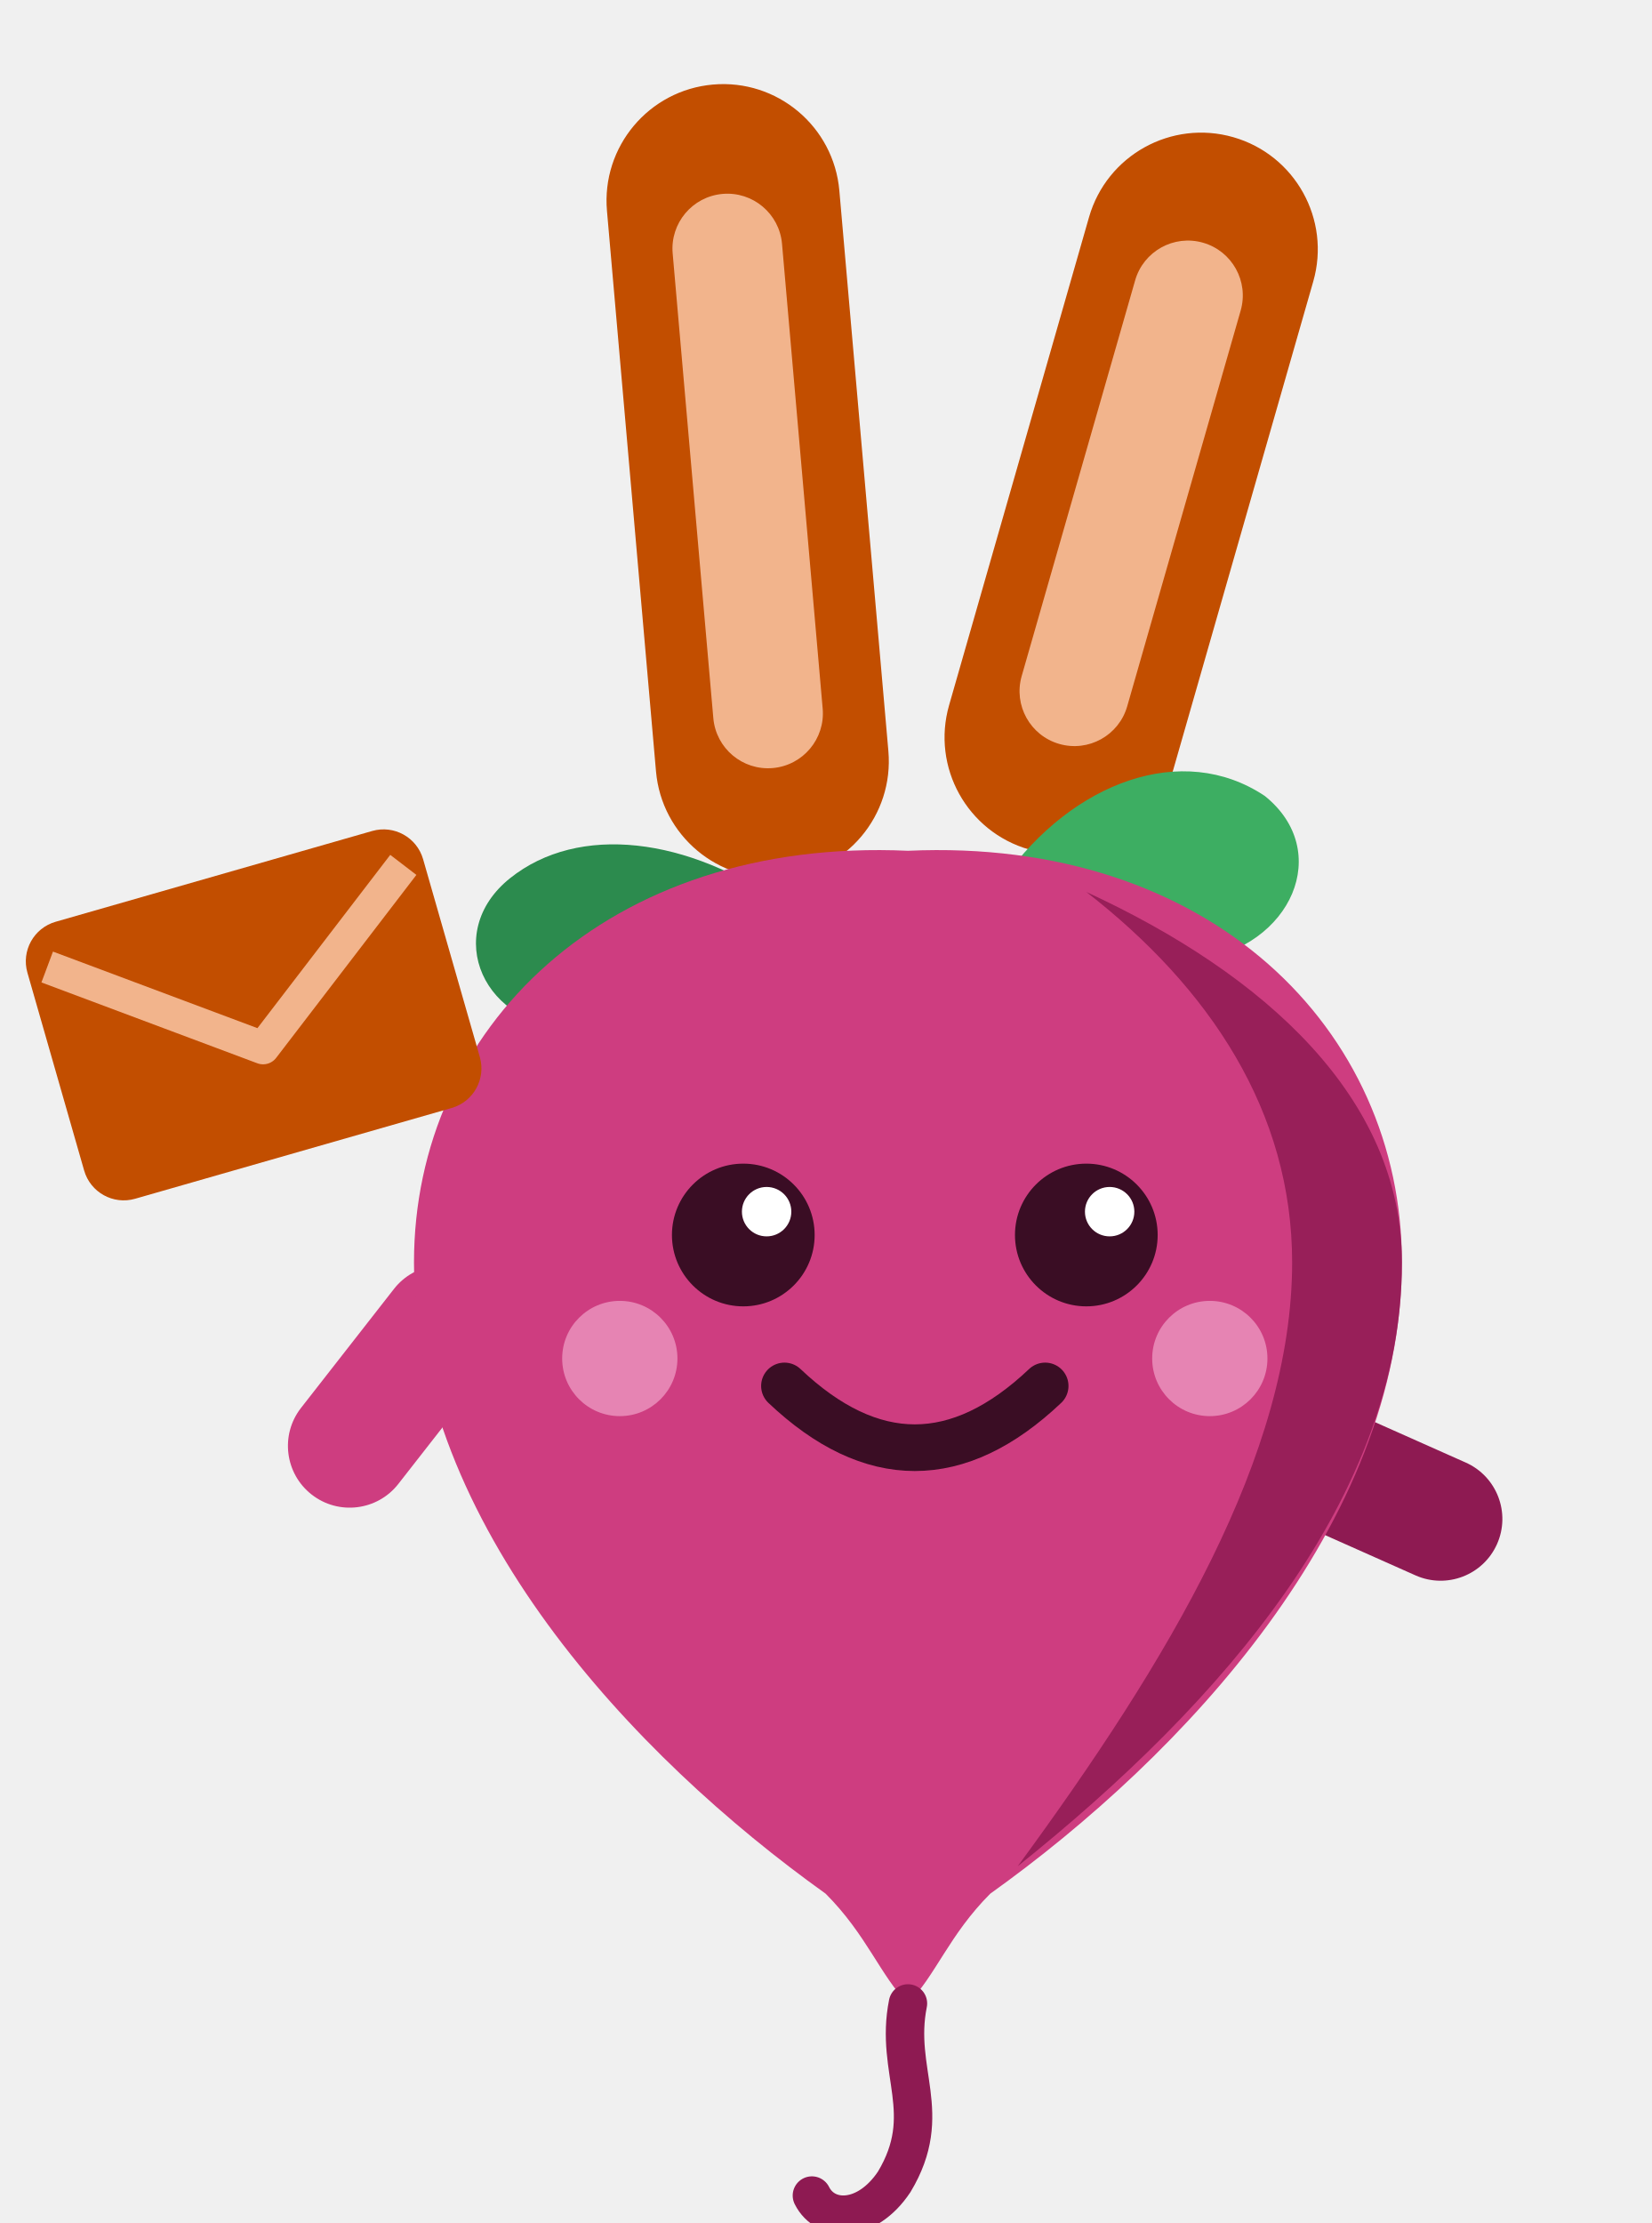
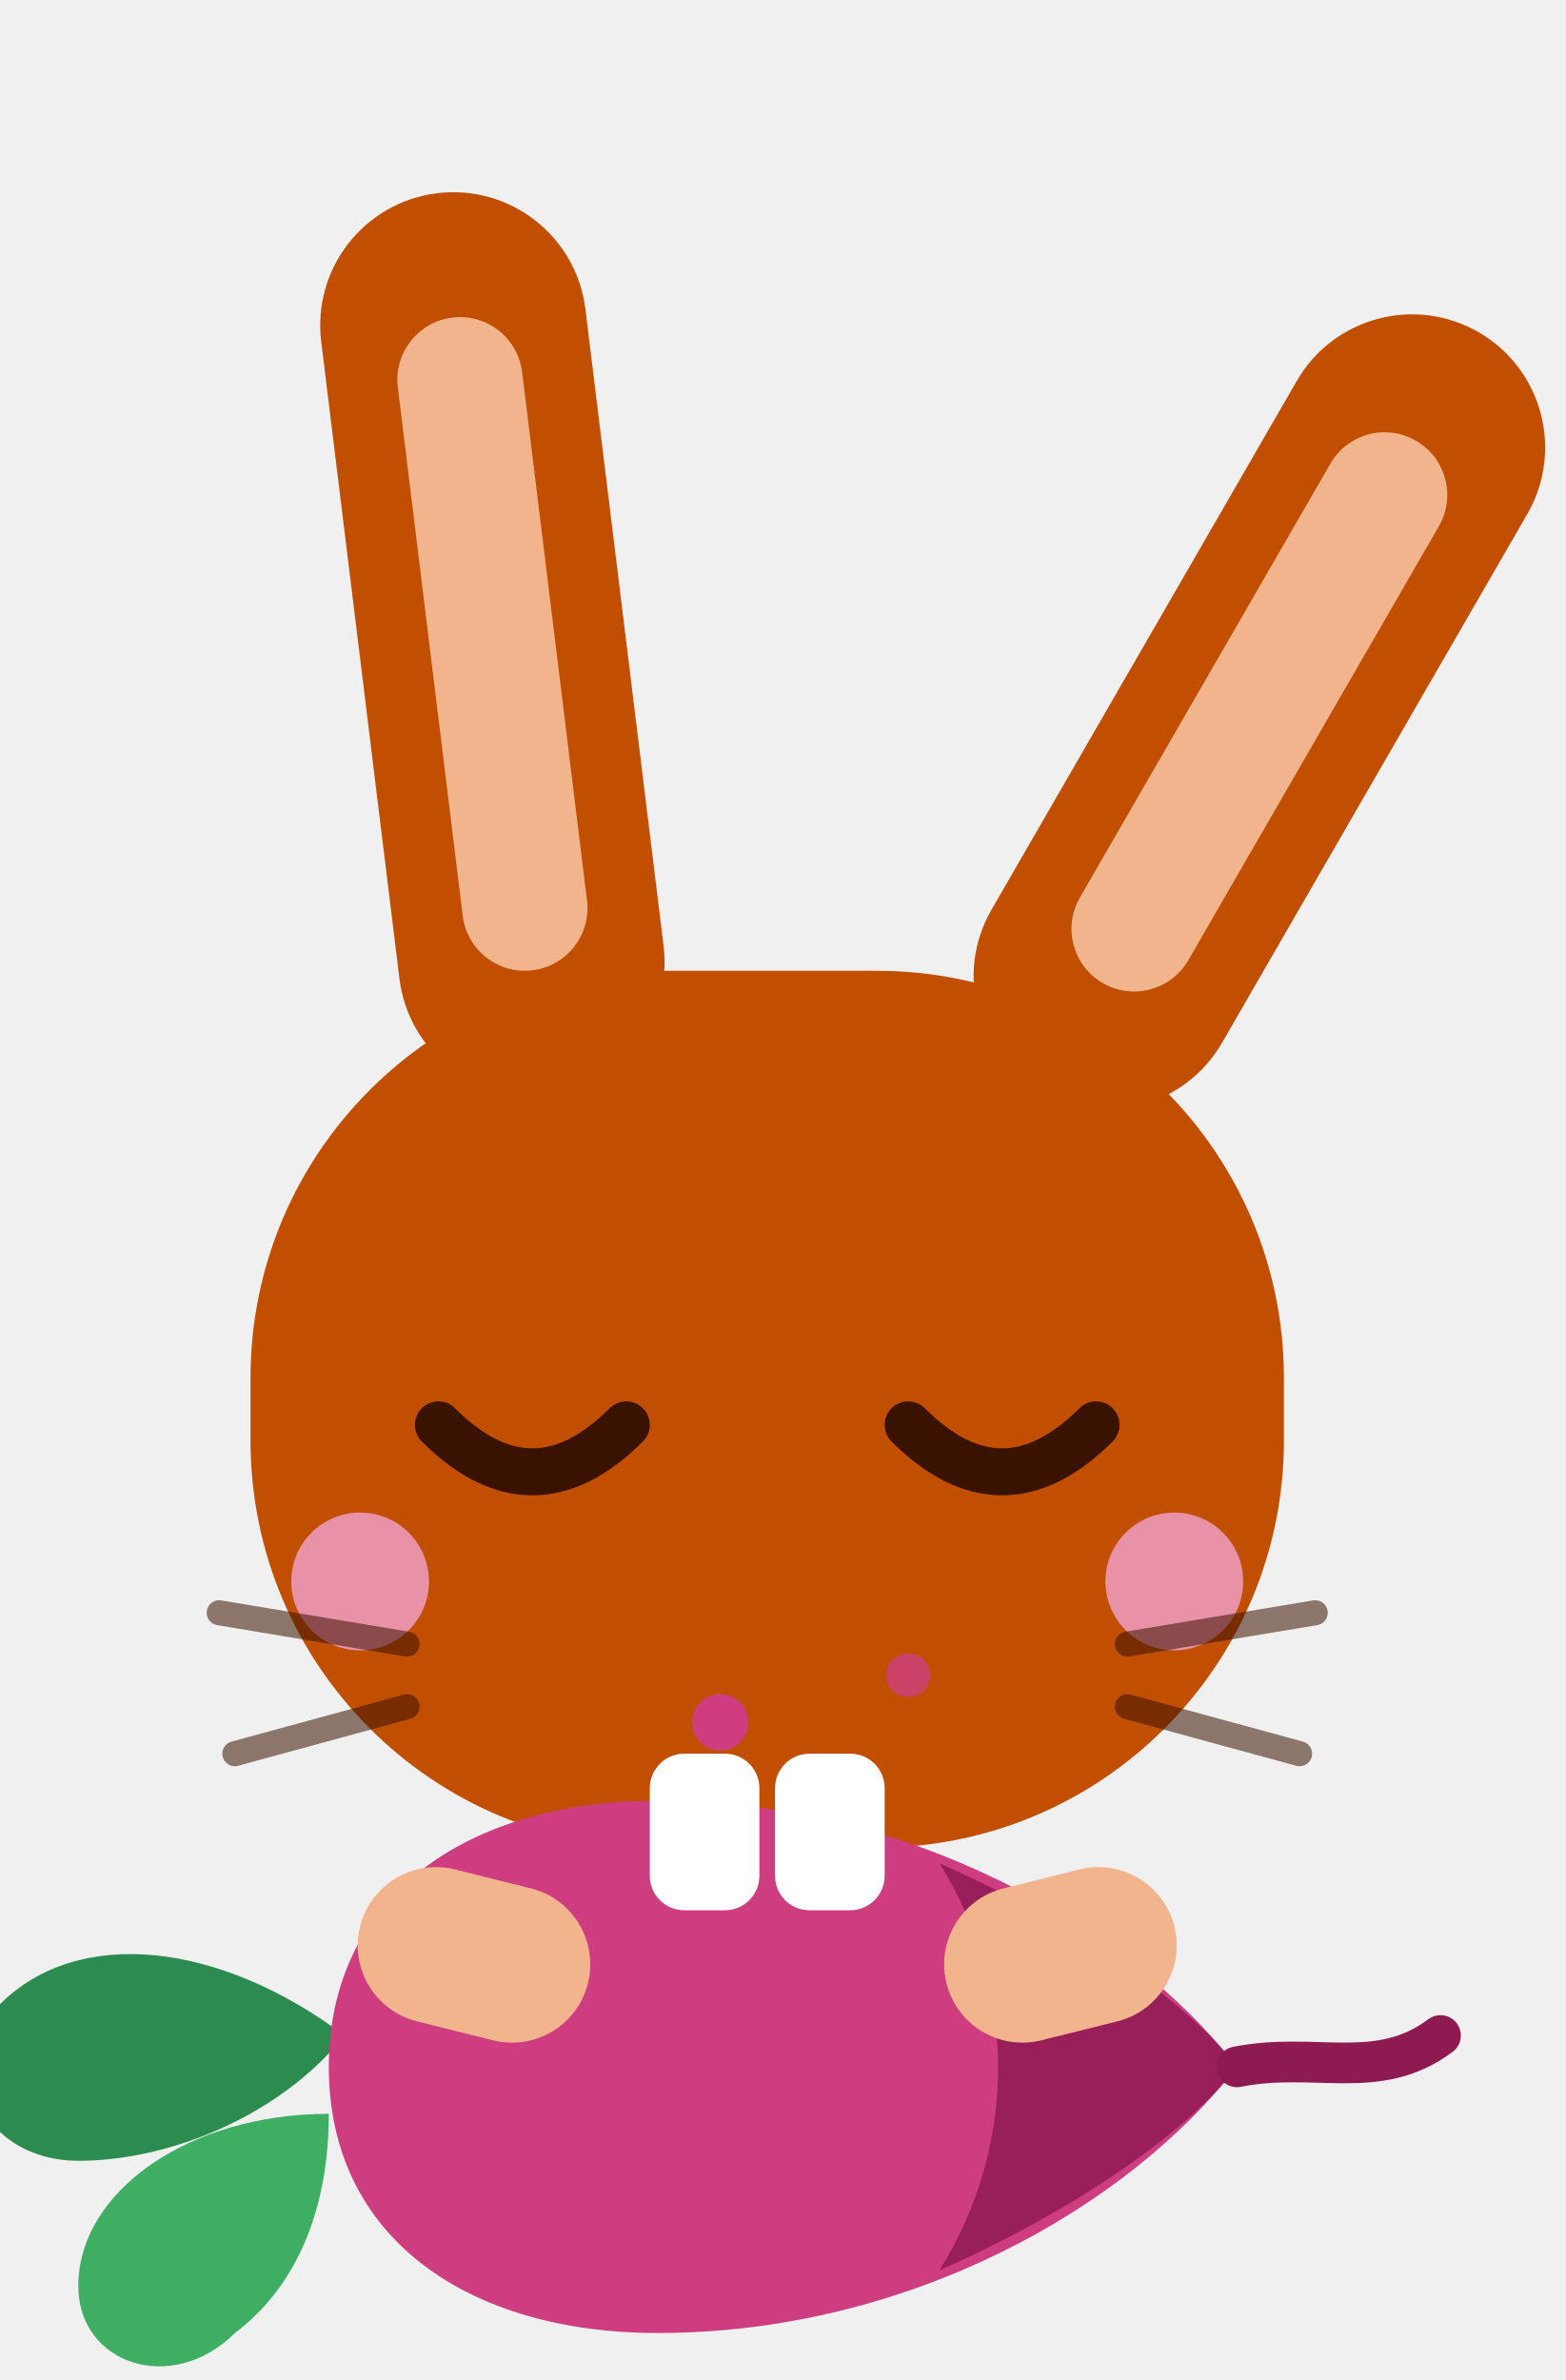
- <svg xmlns="http://www.w3.org/2000/svg" viewBox="-16 -30 120 162" width="104" height="140" fill="none">
-   <g transform="rotate(-5 40 30)">
-     <rect x="32" y="-24" width="17" height="58" rx="8.5" fill="#C24E00" />
-     <rect x="36.5" y="-16" width="8" height="42" rx="4" fill="#F2B48C" />
+ <svg xmlns="http://www.w3.org/2000/svg" viewBox="24 0 100 152" width="100" height="152" fill="none">
+   <g transform="rotate(-7 58 66)">
+     <rect x="50" y="12" width="17" height="58" rx="8.5" fill="#C24E00" />
+     <rect x="54.5" y="20" width="8" height="42" rx="4" fill="#F2B48C" />
  </g>
-   <g transform="rotate(16 60 26)">
-     <rect x="52" y="-22" width="17" height="54" rx="8.5" fill="#C24E00" />
-     <rect x="56.5" y="-14" width="8" height="38" rx="4" fill="#F2B48C" />
+   <g transform="rotate(30 92 66)">
+     <rect x="84" y="14" width="17" height="56" rx="8.5" fill="#C24E00" />
+     <rect x="88.5" y="22" width="8" height="40" rx="4" fill="#F2B48C" />
  </g>
-   <path d="M41,36 C34,31 26,30 21,34 C16,38 19,45 26,45 C32,45 38,41 41,36 Z" fill="#2C8B4E" />
-   <path d="M57,34 C62,27 70,24 76,28 C81,32 78,39 71,40 C65,40 60,37 57,34 Z" fill="#3DAE62" />
-   <g transform="rotate(-52 16 66)">
-     <rect x="0" y="62" width="20" height="9" rx="4.5" fill="#CE3D80" />
+   <rect x="40" y="62" width="66" height="56" rx="26" fill="#C24E00" />
+   <path d="M52,91 Q58,97 64,91" stroke="#3A1200" stroke-width="3" stroke-linecap="round" fill="none" />
+   <path d="M82,91 Q88,97 94,91" stroke="#3A1200" stroke-width="3" stroke-linecap="round" fill="none" />
+   <circle cx="47" cy="101" r="4.4" fill="#EE9CC4" opacity="0.85" />
+   <circle cx="99" cy="101" r="4.4" fill="#EE9CC4" opacity="0.85" />
+   <g stroke="#3A1200" stroke-width="1.6" opacity="0.55" stroke-linecap="round">
+     <path d="M50,105 L38,103" />
+     <path d="M50,109 L39,112" />
+     <path d="M96,105 L108,103" />
+     <path d="M96,109 L107,112" />
  </g>
-   <g transform="rotate(24 84 78)">
-     <rect x="76" y="74" width="18" height="9" rx="4.5" fill="#8E1A52" />
+   <g transform="translate(76,132)">
+     <path d="M-30,-2 C-38,-8 -47,-9 -52,-4 C-56,0 -53,6 -47,6 C-41,6 -34,3 -30,-2 Z" fill="#2C8B4E" />
+     <path d="M-31,3 C-40,3 -47,8 -47,14 C-47,19 -41,21 -37,17 C-33,14 -31,9 -31,3 Z" fill="#3DAE62" />
+     <path d="M-31,0 C-31,-11 -22,-17 -10,-17 C6,-17 20,-9 27,0 C20,9 6,17 -10,17 C-22,17 -31,11 -31,0 Z" fill="#CE3D80" />
+     <path d="M8,-13 C17,-9 24,-4 27,0 C24,4 17,9 8,13 C13,5 13,-5 8,-13 Z" fill="#8E1A52" opacity="0.85" />
+     <path d="M27,0 C32,-1 36,1 40,-2" stroke="#8E1A52" stroke-width="2.6" stroke-linecap="round" fill="none" />
+     <circle cx="-6" cy="-22" r="1.8" fill="#CE3D80" />
+     <circle cx="6" cy="-25" r="1.4" fill="#CE3D80" opacity="0.8" />
  </g>
-   <path d="M50,32 C28,31 14,45 14,62 C14,81 30,98 44,108 C47,111 48,114 50,116 C52,114 53,111 56,108 C70,98 86,81 86,62 C86,45 72,31 50,32 Z" fill="#CE3D80" />
-   <path d="M63,35 C76,41 86,50 86,62 C86,79 73,94 58,106 C69,91 78,76 78,62 C78,51 72,42 63,35 Z" fill="#8E1A52" opacity="0.85" />
-   <circle cx="38" cy="60" r="5.2" fill="#3A0D24" />
-   <circle cx="39.7" cy="58.3" r="1.8" fill="#FFFFFF" />
-   <circle cx="63" cy="60" r="5.2" fill="#3A0D24" />
-   <circle cx="64.7" cy="58.3" r="1.8" fill="#FFFFFF" />
-   <path d="M41,71 Q50.5,80 60,71" stroke="#3A0D24" stroke-width="3.4" stroke-linecap="round" fill="none" />
-   <circle cx="29" cy="69" r="4.2" fill="#EE9CC4" opacity="0.75" />
-   <circle cx="72" cy="69" r="4.2" fill="#EE9CC4" opacity="0.75" />
-   <path d="M50,116 C49,121 52,124 49,129 C47,132 44,132 43,130" stroke="#8E1A52" stroke-width="2.8" stroke-linecap="round" fill="none" />
-   <g transform="translate(-15,38) rotate(-16)">
-     <rect x="0" y="0" width="30" height="21" rx="3" fill="#C24E00" />
-     <path d="M1.5,3 L15,13 L28.5,3" stroke="#F2B48C" stroke-width="2.4" fill="none" stroke-linejoin="round" />
+   <rect x="65.5" y="112" width="7" height="10" rx="2.2" fill="#FFFFFF" />
+   <rect x="73.5" y="112" width="7" height="10" rx="2.2" fill="#FFFFFF" />
+   <g transform="rotate(14 55 124)">
+     <rect x="47" y="120" width="15" height="10" rx="5" fill="#F2B48C" />
+   </g>
+   <g transform="rotate(-14 91 124)">
+     <rect x="84" y="120" width="15" height="10" rx="5" fill="#F2B48C" />
  </g>
</svg>
